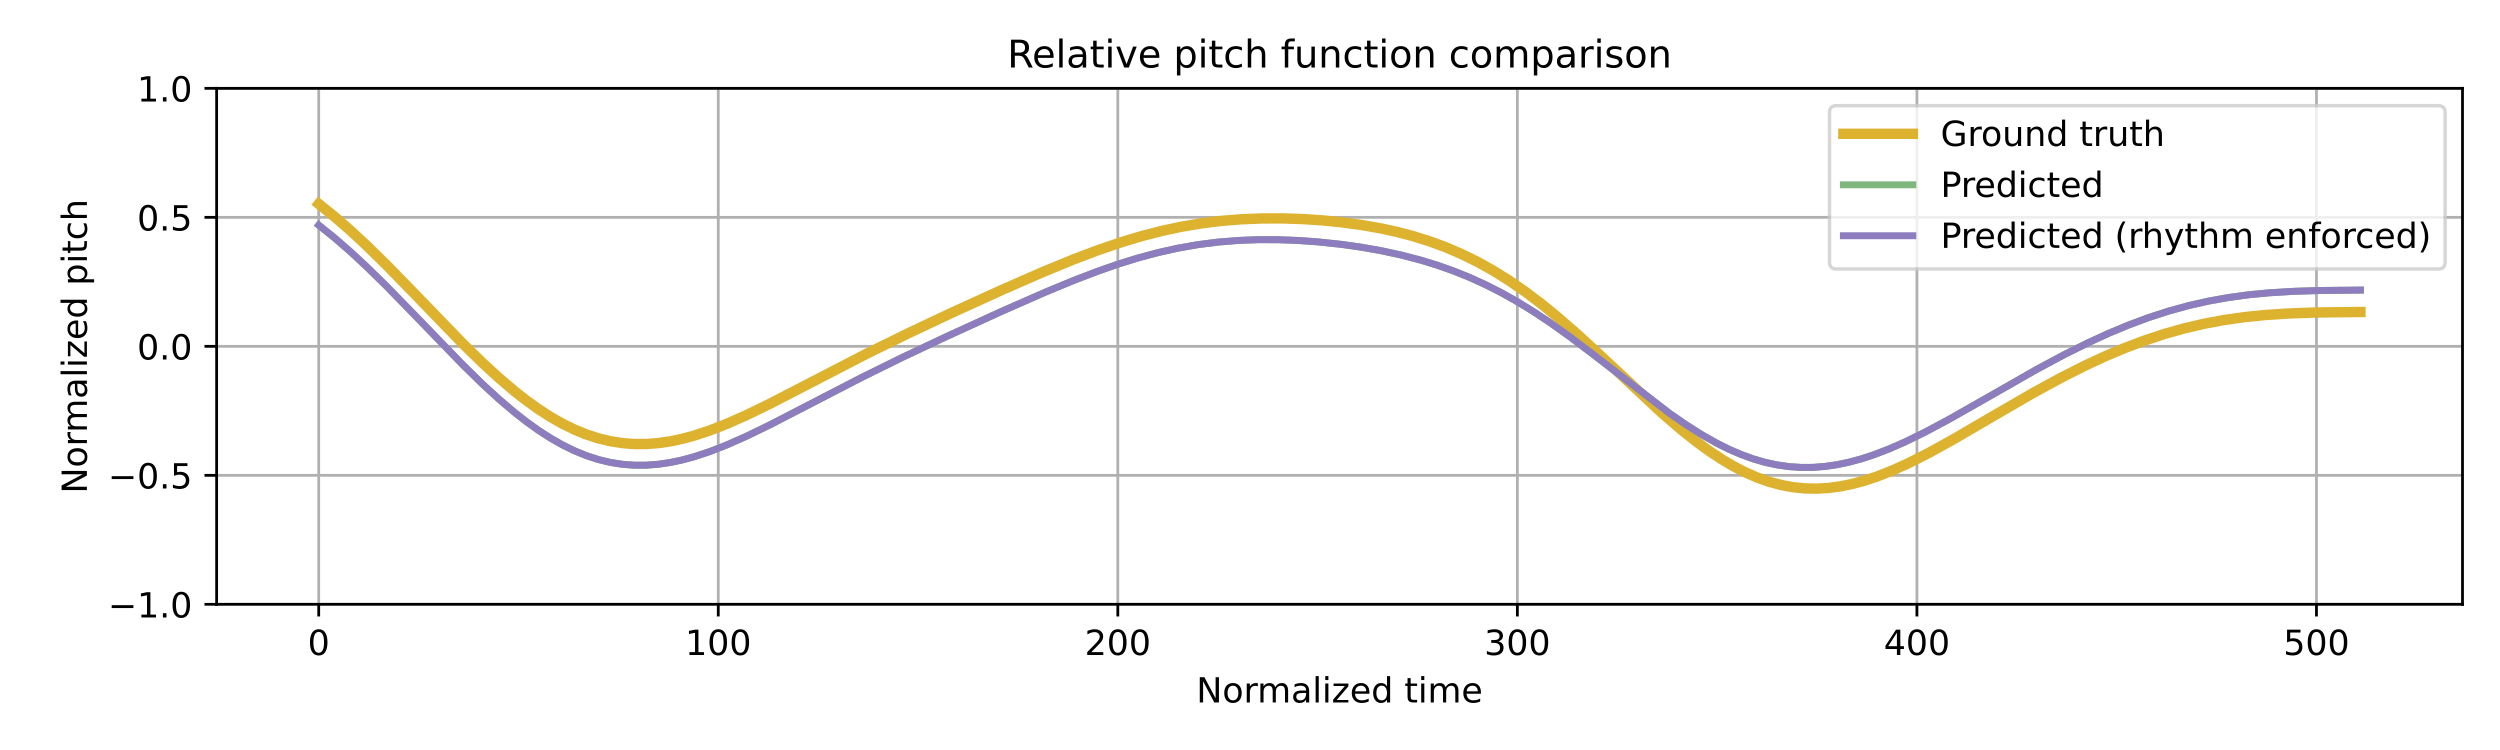
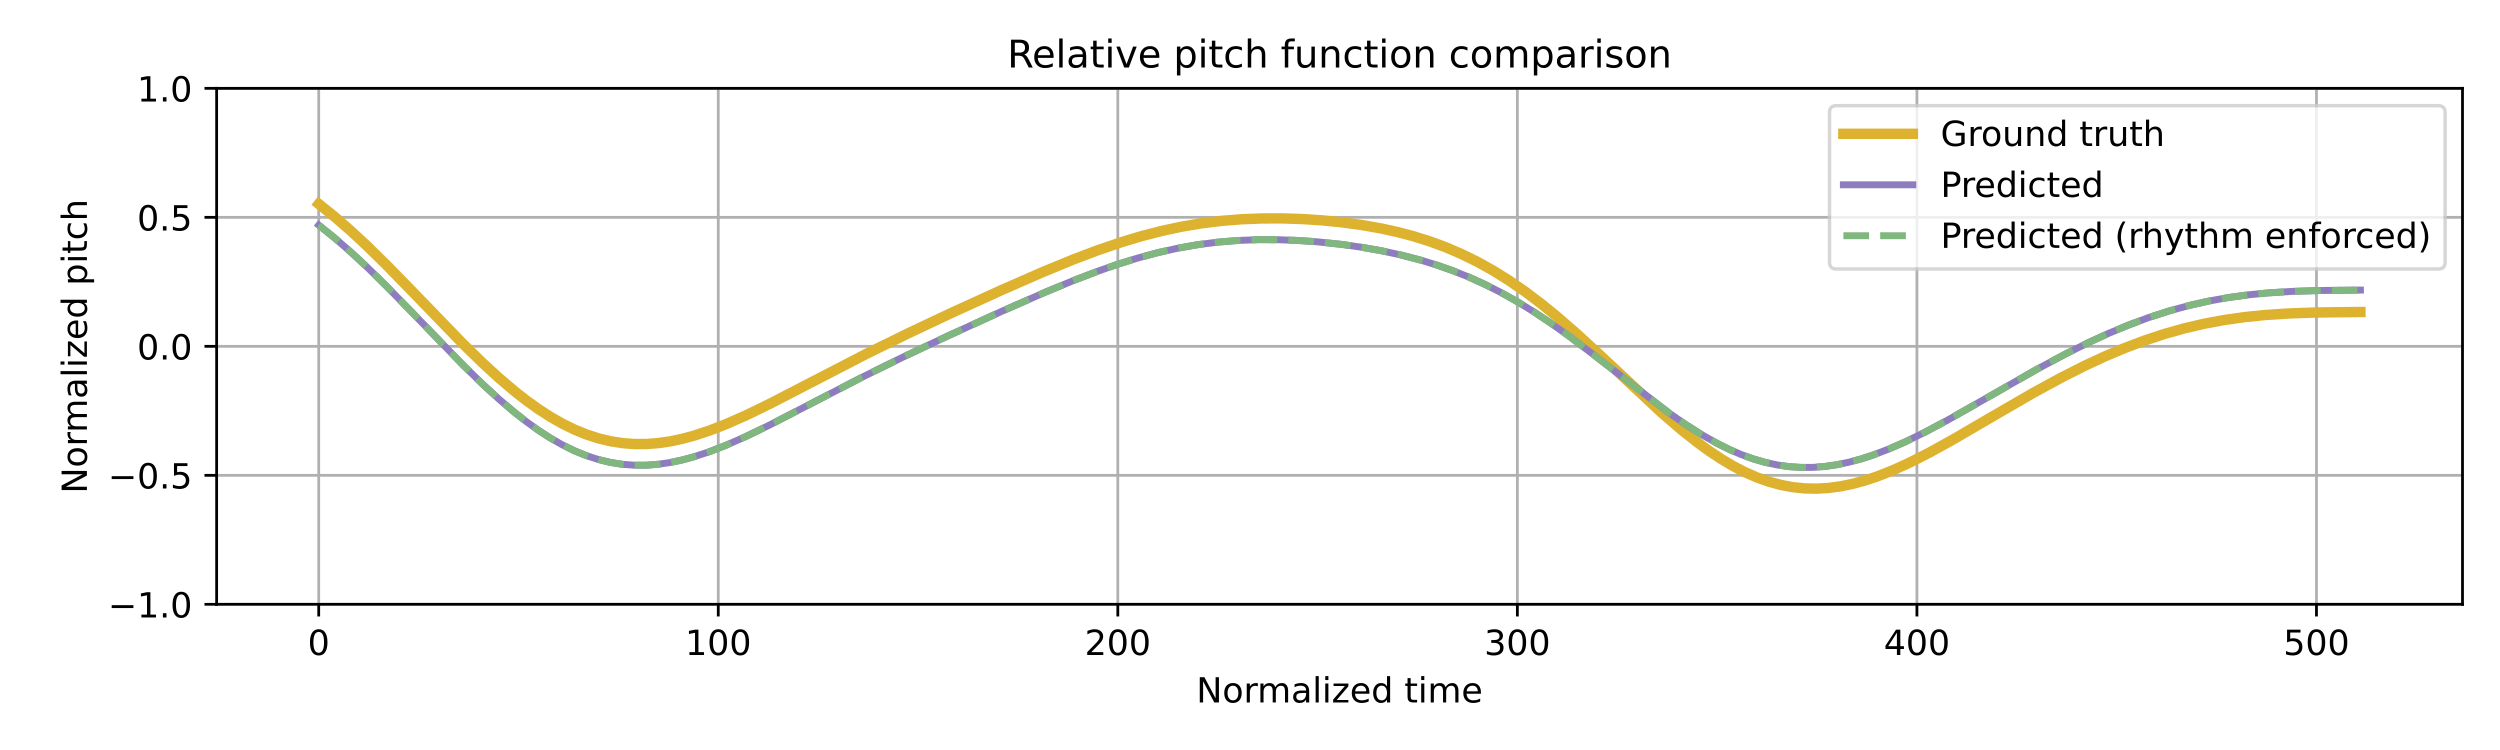
<svg xmlns="http://www.w3.org/2000/svg" xmlns:xlink="http://www.w3.org/1999/xlink" width="720pt" height="216pt" viewBox="0 0 720 216" version="1.1">
  <defs>
    <style type="text/css">*{stroke-linejoin: round; stroke-linecap: butt}</style>
  </defs>
  <g id="figure_1">
    <g id="patch_1">
      <path d="M 0 216  L 720 216  L 720 0  L 0 0  z " style="fill: #ffffff" />
    </g>
    <g id="axes_1">
      <g id="patch_2">
        <path d="M 62.39 174.04  L 709.2 174.04  L 709.2 25.44  L 62.39 25.44  z " style="fill: #ffffff" />
      </g>
      <g id="matplotlib.axis_1">
        <g id="xtick_1">
          <g id="line2d_1">
-             <path d="M 91.79 174.04  L 91.79 25.44  " clip-path="url(#pb7b2d7ff1c)" style="fill: none; stroke: #b0b0b0; stroke-width: 0.8; stroke-linecap: square" />
+             <path d="M 91.79 174.04  L 91.79 25.44  " clip-path="url(#p4b13df47f5)" style="fill: none; stroke: #b0b0b0; stroke-width: 0.8; stroke-linecap: square" />
          </g>
          <g id="line2d_2">
            <defs>
-               <path id="m47d6071528" d="M 0 0  L 0 3.5  " style="stroke: #000000; stroke-width: 0.8" />
-             </defs>
-             <g>
-               <use xlink:href="#m47d6071528" x="91.79" y="174.04" style="stroke: #000000; stroke-width: 0.8" />
+               <path id="mcb54b04b53" d="M 0 0  L 0 3.5  " style="stroke: #000000; stroke-width: 0.8" />
+             </defs>
+             <g>
+               <use xlink:href="#mcb54b04b53" x="91.79" y="174.04" style="stroke: #000000; stroke-width: 0.8" />
            </g>
          </g>
          <g id="text_1">
            <g transform="translate(88.60921 188.6384) scale(0.1 -0.1)">
              <defs>
                <path id="DejaVuSans-30" d="M 2034 4250  Q 1547 4250 1301 3770  Q 1056 3291 1056 2328  Q 1056 1369 1301 889  Q 1547 409 2034 409  Q 2525 409 2770 889  Q 3016 1369 3016 2328  Q 3016 3291 2770 3770  Q 2525 4250 2034 4250  z M 2034 4750  Q 2819 4750 3233 4129  Q 3647 3509 3647 2328  Q 3647 1150 3233 529  Q 2819 -91 2034 -91  Q 1250 -91 836 529  Q 422 1150 422 2328  Q 422 3509 836 4129  Q 1250 4750 2034 4750  z " transform="scale(0.015625)" />
              </defs>
              <use xlink:href="#DejaVuSans-30" />
            </g>
          </g>
        </g>
        <g id="xtick_2">
          <g id="line2d_3">
-             <path d="M 206.861 174.04  L 206.861 25.44  " clip-path="url(#pb7b2d7ff1c)" style="fill: none; stroke: #b0b0b0; stroke-width: 0.8; stroke-linecap: square" />
+             <path d="M 206.861 174.04  L 206.861 25.44  " clip-path="url(#p4b13df47f5)" style="fill: none; stroke: #b0b0b0; stroke-width: 0.8; stroke-linecap: square" />
          </g>
          <g id="line2d_4">
            <g>
-               <use xlink:href="#m47d6071528" x="206.861" y="174.04" style="stroke: #000000; stroke-width: 0.8" />
+               <use xlink:href="#mcb54b04b53" x="206.861" y="174.04" style="stroke: #000000; stroke-width: 0.8" />
            </g>
          </g>
          <g id="text_2">
            <g transform="translate(197.317 188.6384) scale(0.1 -0.1)">
              <defs>
                <path id="DejaVuSans-31" d="M 794 531  L 1825 531  L 1825 4091  L 703 3866  L 703 4441  L 1819 4666  L 2450 4666  L 2450 531  L 3481 531  L 3481 0  L 794 0  L 794 531  z " transform="scale(0.015625)" />
              </defs>
              <use xlink:href="#DejaVuSans-31" />
              <use xlink:href="#DejaVuSans-30" transform="translate(63.62305 0)" />
              <use xlink:href="#DejaVuSans-30" transform="translate(127.2461 0)" />
            </g>
          </g>
        </g>
        <g id="xtick_3">
          <g id="line2d_5">
-             <path d="M 321.931 174.04  L 321.931 25.44  " clip-path="url(#pb7b2d7ff1c)" style="fill: none; stroke: #b0b0b0; stroke-width: 0.8; stroke-linecap: square" />
+             <path d="M 321.931 174.04  L 321.931 25.44  " clip-path="url(#p4b13df47f5)" style="fill: none; stroke: #b0b0b0; stroke-width: 0.8; stroke-linecap: square" />
          </g>
          <g id="line2d_6">
            <g>
-               <use xlink:href="#m47d6071528" x="321.931" y="174.04" style="stroke: #000000; stroke-width: 0.8" />
+               <use xlink:href="#mcb54b04b53" x="321.931" y="174.04" style="stroke: #000000; stroke-width: 0.8" />
            </g>
          </g>
          <g id="text_3">
            <g transform="translate(312.3872 188.6384) scale(0.1 -0.1)">
              <defs>
                <path id="DejaVuSans-32" d="M 1228 531  L 3431 531  L 3431 0  L 469 0  L 469 531  Q 828 903 1448 1529  Q 2069 2156 2228 2338  Q 2531 2678 2651 2914  Q 2772 3150 2772 3378  Q 2772 3750 2511 3984  Q 2250 4219 1831 4219  Q 1534 4219 1204 4116  Q 875 4013 500 3803  L 500 4441  Q 881 4594 1212 4672  Q 1544 4750 1819 4750  Q 2544 4750 2975 4387  Q 3406 4025 3406 3419  Q 3406 3131 3298 2873  Q 3191 2616 2906 2266  Q 2828 2175 2409 1742  Q 1991 1309 1228 531  z " transform="scale(0.015625)" />
              </defs>
              <use xlink:href="#DejaVuSans-32" />
              <use xlink:href="#DejaVuSans-30" transform="translate(63.62305 0)" />
              <use xlink:href="#DejaVuSans-30" transform="translate(127.2461 0)" />
            </g>
          </g>
        </g>
        <g id="xtick_4">
          <g id="line2d_7">
-             <path d="M 437.001 174.04  L 437.001 25.44  " clip-path="url(#pb7b2d7ff1c)" style="fill: none; stroke: #b0b0b0; stroke-width: 0.8; stroke-linecap: square" />
+             <path d="M 437.001 174.04  L 437.001 25.44  " clip-path="url(#p4b13df47f5)" style="fill: none; stroke: #b0b0b0; stroke-width: 0.8; stroke-linecap: square" />
          </g>
          <g id="line2d_8">
            <g>
-               <use xlink:href="#m47d6071528" x="437.001" y="174.04" style="stroke: #000000; stroke-width: 0.8" />
+               <use xlink:href="#mcb54b04b53" x="437.001" y="174.04" style="stroke: #000000; stroke-width: 0.8" />
            </g>
          </g>
          <g id="text_4">
            <g transform="translate(427.4575 188.6384) scale(0.1 -0.1)">
              <defs>
                <path id="DejaVuSans-33" d="M 2597 2516  Q 3050 2419 3304 2112  Q 3559 1806 3559 1356  Q 3559 666 3084 287  Q 2609 -91 1734 -91  Q 1441 -91 1130 -33  Q 819 25 488 141  L 488 750  Q 750 597 1062 519  Q 1375 441 1716 441  Q 2309 441 2620 675  Q 2931 909 2931 1356  Q 2931 1769 2642 2001  Q 2353 2234 1838 2234  L 1294 2234  L 1294 2753  L 1863 2753  Q 2328 2753 2575 2939  Q 2822 3125 2822 3475  Q 2822 3834 2567 4026  Q 2313 4219 1838 4219  Q 1578 4219 1281 4162  Q 984 4106 628 3988  L 628 4550  Q 988 4650 1302 4700  Q 1616 4750 1894 4750  Q 2613 4750 3031 4423  Q 3450 4097 3450 3541  Q 3450 3153 3228 2886  Q 3006 2619 2597 2516  z " transform="scale(0.015625)" />
              </defs>
              <use xlink:href="#DejaVuSans-33" />
              <use xlink:href="#DejaVuSans-30" transform="translate(63.62305 0)" />
              <use xlink:href="#DejaVuSans-30" transform="translate(127.2461 0)" />
            </g>
          </g>
        </g>
        <g id="xtick_5">
          <g id="line2d_9">
-             <path d="M 552.072 174.04  L 552.072 25.44  " clip-path="url(#pb7b2d7ff1c)" style="fill: none; stroke: #b0b0b0; stroke-width: 0.8; stroke-linecap: square" />
+             <path d="M 552.072 174.04  L 552.072 25.44  " clip-path="url(#p4b13df47f5)" style="fill: none; stroke: #b0b0b0; stroke-width: 0.8; stroke-linecap: square" />
          </g>
          <g id="line2d_10">
            <g>
-               <use xlink:href="#m47d6071528" x="552.072" y="174.04" style="stroke: #000000; stroke-width: 0.8" />
+               <use xlink:href="#mcb54b04b53" x="552.072" y="174.04" style="stroke: #000000; stroke-width: 0.8" />
            </g>
          </g>
          <g id="text_5">
            <g transform="translate(542.5278 188.6384) scale(0.1 -0.1)">
              <defs>
                <path id="DejaVuSans-34" d="M 2419 4116  L 825 1625  L 2419 1625  L 2419 4116  z M 2253 4666  L 3047 4666  L 3047 1625  L 3713 1625  L 3713 1100  L 3047 1100  L 3047 0  L 2419 0  L 2419 1100  L 313 1100  L 313 1709  L 2253 4666  z " transform="scale(0.015625)" />
              </defs>
              <use xlink:href="#DejaVuSans-34" />
              <use xlink:href="#DejaVuSans-30" transform="translate(63.62305 0)" />
              <use xlink:href="#DejaVuSans-30" transform="translate(127.2461 0)" />
            </g>
          </g>
        </g>
        <g id="xtick_6">
          <g id="line2d_11">
-             <path d="M 667.142 174.04  L 667.142 25.44  " clip-path="url(#pb7b2d7ff1c)" style="fill: none; stroke: #b0b0b0; stroke-width: 0.8; stroke-linecap: square" />
+             <path d="M 667.142 174.04  L 667.142 25.44  " clip-path="url(#p4b13df47f5)" style="fill: none; stroke: #b0b0b0; stroke-width: 0.8; stroke-linecap: square" />
          </g>
          <g id="line2d_12">
            <g>
-               <use xlink:href="#m47d6071528" x="667.142" y="174.04" style="stroke: #000000; stroke-width: 0.8" />
+               <use xlink:href="#mcb54b04b53" x="667.142" y="174.04" style="stroke: #000000; stroke-width: 0.8" />
            </g>
          </g>
          <g id="text_6">
            <g transform="translate(657.5981 188.6384) scale(0.1 -0.1)">
              <defs>
                <path id="DejaVuSans-35" d="M 691 4666  L 3169 4666  L 3169 4134  L 1269 4134  L 1269 2991  Q 1406 3038 1543 3061  Q 1681 3084 1819 3084  Q 2600 3084 3056 2656  Q 3513 2228 3513 1497  Q 3513 744 3044 326  Q 2575 -91 1722 -91  Q 1428 -91 1123 -41  Q 819 9 494 109  L 494 744  Q 775 591 1075 516  Q 1375 441 1709 441  Q 2250 441 2565 725  Q 2881 1009 2881 1497  Q 2881 1984 2565 2268  Q 2250 2553 1709 2553  Q 1456 2553 1204 2497  Q 953 2441 691 2322  L 691 4666  z " transform="scale(0.015625)" />
              </defs>
              <use xlink:href="#DejaVuSans-35" />
              <use xlink:href="#DejaVuSans-30" transform="translate(63.62305 0)" />
              <use xlink:href="#DejaVuSans-30" transform="translate(127.2461 0)" />
            </g>
          </g>
        </g>
        <g id="text_7">
          <g transform="translate(344.5544 202.3166) scale(0.1 -0.1)">
            <defs>
              <path id="DejaVuSans-4e" d="M 628 4666  L 1478 4666  L 3547 763  L 3547 4666  L 4159 4666  L 4159 0  L 3309 0  L 1241 3903  L 1241 0  L 628 0  L 628 4666  z " transform="scale(0.015625)" />
              <path id="DejaVuSans-6f" d="M 1959 3097  Q 1497 3097 1228 2736  Q 959 2375 959 1747  Q 959 1119 1226 758  Q 1494 397 1959 397  Q 2419 397 2687 759  Q 2956 1122 2956 1747  Q 2956 2369 2687 2733  Q 2419 3097 1959 3097  z M 1959 3584  Q 2709 3584 3137 3096  Q 3566 2609 3566 1747  Q 3566 888 3137 398  Q 2709 -91 1959 -91  Q 1206 -91 779 398  Q 353 888 353 1747  Q 353 2609 779 3096  Q 1206 3584 1959 3584  z " transform="scale(0.015625)" />
              <path id="DejaVuSans-72" d="M 2631 2963  Q 2534 3019 2420 3045  Q 2306 3072 2169 3072  Q 1681 3072 1420 2755  Q 1159 2438 1159 1844  L 1159 0  L 581 0  L 581 3500  L 1159 3500  L 1159 2956  Q 1341 3275 1631 3429  Q 1922 3584 2338 3584  Q 2397 3584 2469 3576  Q 2541 3569 2628 3553  L 2631 2963  z " transform="scale(0.015625)" />
              <path id="DejaVuSans-6d" d="M 3328 2828  Q 3544 3216 3844 3400  Q 4144 3584 4550 3584  Q 5097 3584 5394 3201  Q 5691 2819 5691 2113  L 5691 0  L 5113 0  L 5113 2094  Q 5113 2597 4934 2840  Q 4756 3084 4391 3084  Q 3944 3084 3684 2787  Q 3425 2491 3425 1978  L 3425 0  L 2847 0  L 2847 2094  Q 2847 2600 2669 2842  Q 2491 3084 2119 3084  Q 1678 3084 1418 2786  Q 1159 2488 1159 1978  L 1159 0  L 581 0  L 581 3500  L 1159 3500  L 1159 2956  Q 1356 3278 1631 3431  Q 1906 3584 2284 3584  Q 2666 3584 2933 3390  Q 3200 3197 3328 2828  z " transform="scale(0.015625)" />
              <path id="DejaVuSans-61" d="M 2194 1759  Q 1497 1759 1228 1600  Q 959 1441 959 1056  Q 959 750 1161 570  Q 1363 391 1709 391  Q 2188 391 2477 730  Q 2766 1069 2766 1631  L 2766 1759  L 2194 1759  z M 3341 1997  L 3341 0  L 2766 0  L 2766 531  Q 2569 213 2275 61  Q 1981 -91 1556 -91  Q 1019 -91 701 211  Q 384 513 384 1019  Q 384 1609 779 1909  Q 1175 2209 1959 2209  L 2766 2209  L 2766 2266  Q 2766 2663 2505 2880  Q 2244 3097 1772 3097  Q 1472 3097 1187 3025  Q 903 2953 641 2809  L 641 3341  Q 956 3463 1253 3523  Q 1550 3584 1831 3584  Q 2591 3584 2966 3190  Q 3341 2797 3341 1997  z " transform="scale(0.015625)" />
              <path id="DejaVuSans-6c" d="M 603 4863  L 1178 4863  L 1178 0  L 603 0  L 603 4863  z " transform="scale(0.015625)" />
              <path id="DejaVuSans-69" d="M 603 3500  L 1178 3500  L 1178 0  L 603 0  L 603 3500  z M 603 4863  L 1178 4863  L 1178 4134  L 603 4134  L 603 4863  z " transform="scale(0.015625)" />
              <path id="DejaVuSans-7a" d="M 353 3500  L 3084 3500  L 3084 2975  L 922 459  L 3084 459  L 3084 0  L 275 0  L 275 525  L 2438 3041  L 353 3041  L 353 3500  z " transform="scale(0.015625)" />
              <path id="DejaVuSans-65" d="M 3597 1894  L 3597 1613  L 953 1613  Q 991 1019 1311 708  Q 1631 397 2203 397  Q 2534 397 2845 478  Q 3156 559 3463 722  L 3463 178  Q 3153 47 2828 -22  Q 2503 -91 2169 -91  Q 1331 -91 842 396  Q 353 884 353 1716  Q 353 2575 817 3079  Q 1281 3584 2069 3584  Q 2775 3584 3186 3129  Q 3597 2675 3597 1894  z M 3022 2063  Q 3016 2534 2758 2815  Q 2500 3097 2075 3097  Q 1594 3097 1305 2825  Q 1016 2553 972 2059  L 3022 2063  z " transform="scale(0.015625)" />
              <path id="DejaVuSans-64" d="M 2906 2969  L 2906 4863  L 3481 4863  L 3481 0  L 2906 0  L 2906 525  Q 2725 213 2448 61  Q 2172 -91 1784 -91  Q 1150 -91 751 415  Q 353 922 353 1747  Q 353 2572 751 3078  Q 1150 3584 1784 3584  Q 2172 3584 2448 3432  Q 2725 3281 2906 2969  z M 947 1747  Q 947 1113 1208 752  Q 1469 391 1925 391  Q 2381 391 2643 752  Q 2906 1113 2906 1747  Q 2906 2381 2643 2742  Q 2381 3103 1925 3103  Q 1469 3103 1208 2742  Q 947 2381 947 1747  z " transform="scale(0.015625)" />
              <path id="DejaVuSans-20" transform="scale(0.015625)" />
              <path id="DejaVuSans-74" d="M 1172 4494  L 1172 3500  L 2356 3500  L 2356 3053  L 1172 3053  L 1172 1153  Q 1172 725 1289 603  Q 1406 481 1766 481  L 2356 481  L 2356 0  L 1766 0  Q 1100 0 847 248  Q 594 497 594 1153  L 594 3053  L 172 3053  L 172 3500  L 594 3500  L 594 4494  L 1172 4494  z " transform="scale(0.015625)" />
            </defs>
            <use xlink:href="#DejaVuSans-4e" />
            <use xlink:href="#DejaVuSans-6f" transform="translate(74.80469 0)" />
            <use xlink:href="#DejaVuSans-72" transform="translate(135.9863 0)" />
            <use xlink:href="#DejaVuSans-6d" transform="translate(175.3496 0)" />
            <use xlink:href="#DejaVuSans-61" transform="translate(272.7617 0)" />
            <use xlink:href="#DejaVuSans-6c" transform="translate(334.041 0)" />
            <use xlink:href="#DejaVuSans-69" transform="translate(361.8242 0)" />
            <use xlink:href="#DejaVuSans-7a" transform="translate(389.6074 0)" />
            <use xlink:href="#DejaVuSans-65" transform="translate(442.0977 0)" />
            <use xlink:href="#DejaVuSans-64" transform="translate(503.6211 0)" />
            <use xlink:href="#DejaVuSans-20" transform="translate(567.0977 0)" />
            <use xlink:href="#DejaVuSans-74" transform="translate(598.8848 0)" />
            <use xlink:href="#DejaVuSans-69" transform="translate(638.0938 0)" />
            <use xlink:href="#DejaVuSans-6d" transform="translate(665.877 0)" />
            <use xlink:href="#DejaVuSans-65" transform="translate(763.2891 0)" />
          </g>
        </g>
      </g>
      <g id="matplotlib.axis_2">
        <g id="ytick_1">
          <g id="line2d_13">
-             <path d="M 62.39 174.04  L 709.2 174.04  " clip-path="url(#pb7b2d7ff1c)" style="fill: none; stroke: #b0b0b0; stroke-width: 0.8; stroke-linecap: square" />
+             <path d="M 62.39 174.04  L 709.2 174.04  " clip-path="url(#p4b13df47f5)" style="fill: none; stroke: #b0b0b0; stroke-width: 0.8; stroke-linecap: square" />
          </g>
          <g id="line2d_14">
            <defs>
-               <path id="m14a435bc4f" d="M 0 0  L -3.5 0  " style="stroke: #000000; stroke-width: 0.8" />
-             </defs>
-             <g>
-               <use xlink:href="#m14a435bc4f" x="62.39" y="174.04" style="stroke: #000000; stroke-width: 0.8" />
+               <path id="m3421cbed6e" d="M 0 0  L -3.5 0  " style="stroke: #000000; stroke-width: 0.8" />
+             </defs>
+             <g>
+               <use xlink:href="#m3421cbed6e" x="62.39" y="174.04" style="stroke: #000000; stroke-width: 0.8" />
            </g>
          </g>
          <g id="text_8">
            <g transform="translate(31.10719 177.8392) scale(0.1 -0.1)">
              <defs>
                <path id="DejaVuSans-2212" d="M 678 2272  L 4684 2272  L 4684 1741  L 678 1741  L 678 2272  z " transform="scale(0.015625)" />
                <path id="DejaVuSans-2e" d="M 684 794  L 1344 794  L 1344 0  L 684 0  L 684 794  z " transform="scale(0.015625)" />
              </defs>
              <use xlink:href="#DejaVuSans-2212" />
              <use xlink:href="#DejaVuSans-31" transform="translate(83.78906 0)" />
              <use xlink:href="#DejaVuSans-2e" transform="translate(147.4121 0)" />
              <use xlink:href="#DejaVuSans-30" transform="translate(179.1992 0)" />
            </g>
          </g>
        </g>
        <g id="ytick_2">
          <g id="line2d_15">
-             <path d="M 62.39 136.89  L 709.2 136.89  " clip-path="url(#pb7b2d7ff1c)" style="fill: none; stroke: #b0b0b0; stroke-width: 0.8; stroke-linecap: square" />
+             <path d="M 62.39 136.89  L 709.2 136.89  " clip-path="url(#p4b13df47f5)" style="fill: none; stroke: #b0b0b0; stroke-width: 0.8; stroke-linecap: square" />
          </g>
          <g id="line2d_16">
            <g>
-               <use xlink:href="#m14a435bc4f" x="62.39" y="136.89" style="stroke: #000000; stroke-width: 0.8" />
+               <use xlink:href="#m3421cbed6e" x="62.39" y="136.89" style="stroke: #000000; stroke-width: 0.8" />
            </g>
          </g>
          <g id="text_9">
            <g transform="translate(31.10719 140.6892) scale(0.1 -0.1)">
              <use xlink:href="#DejaVuSans-2212" />
              <use xlink:href="#DejaVuSans-30" transform="translate(83.78906 0)" />
              <use xlink:href="#DejaVuSans-2e" transform="translate(147.4121 0)" />
              <use xlink:href="#DejaVuSans-35" transform="translate(179.1992 0)" />
            </g>
          </g>
        </g>
        <g id="ytick_3">
          <g id="line2d_17">
-             <path d="M 62.39 99.74  L 709.2 99.74  " clip-path="url(#pb7b2d7ff1c)" style="fill: none; stroke: #b0b0b0; stroke-width: 0.8; stroke-linecap: square" />
+             <path d="M 62.39 99.74  L 709.2 99.74  " clip-path="url(#p4b13df47f5)" style="fill: none; stroke: #b0b0b0; stroke-width: 0.8; stroke-linecap: square" />
          </g>
          <g id="line2d_18">
            <g>
-               <use xlink:href="#m14a435bc4f" x="62.39" y="99.74" style="stroke: #000000; stroke-width: 0.8" />
+               <use xlink:href="#m3421cbed6e" x="62.39" y="99.74" style="stroke: #000000; stroke-width: 0.8" />
            </g>
          </g>
          <g id="text_10">
            <g transform="translate(39.48687 103.5392) scale(0.1 -0.1)">
              <use xlink:href="#DejaVuSans-30" />
              <use xlink:href="#DejaVuSans-2e" transform="translate(63.62305 0)" />
              <use xlink:href="#DejaVuSans-30" transform="translate(95.41016 0)" />
            </g>
          </g>
        </g>
        <g id="ytick_4">
          <g id="line2d_19">
-             <path d="M 62.39 62.59  L 709.2 62.59  " clip-path="url(#pb7b2d7ff1c)" style="fill: none; stroke: #b0b0b0; stroke-width: 0.8; stroke-linecap: square" />
+             <path d="M 62.39 62.59  L 709.2 62.59  " clip-path="url(#p4b13df47f5)" style="fill: none; stroke: #b0b0b0; stroke-width: 0.8; stroke-linecap: square" />
          </g>
          <g id="line2d_20">
            <g>
-               <use xlink:href="#m14a435bc4f" x="62.39" y="62.59" style="stroke: #000000; stroke-width: 0.8" />
+               <use xlink:href="#m3421cbed6e" x="62.39" y="62.59" style="stroke: #000000; stroke-width: 0.8" />
            </g>
          </g>
          <g id="text_11">
            <g transform="translate(39.48687 66.38922) scale(0.1 -0.1)">
              <use xlink:href="#DejaVuSans-30" />
              <use xlink:href="#DejaVuSans-2e" transform="translate(63.62305 0)" />
              <use xlink:href="#DejaVuSans-35" transform="translate(95.41016 0)" />
            </g>
          </g>
        </g>
        <g id="ytick_5">
          <g id="line2d_21">
-             <path d="M 62.39 25.44  L 709.2 25.44  " clip-path="url(#pb7b2d7ff1c)" style="fill: none; stroke: #b0b0b0; stroke-width: 0.8; stroke-linecap: square" />
+             <path d="M 62.39 25.44  L 709.2 25.44  " clip-path="url(#p4b13df47f5)" style="fill: none; stroke: #b0b0b0; stroke-width: 0.8; stroke-linecap: square" />
          </g>
          <g id="line2d_22">
            <g>
-               <use xlink:href="#m14a435bc4f" x="62.39" y="25.44" style="stroke: #000000; stroke-width: 0.8" />
+               <use xlink:href="#m3421cbed6e" x="62.39" y="25.44" style="stroke: #000000; stroke-width: 0.8" />
            </g>
          </g>
          <g id="text_12">
            <g transform="translate(39.48687 29.23922) scale(0.1 -0.1)">
              <use xlink:href="#DejaVuSans-31" />
              <use xlink:href="#DejaVuSans-2e" transform="translate(63.62305 0)" />
              <use xlink:href="#DejaVuSans-30" transform="translate(95.41016 0)" />
            </g>
          </g>
        </g>
        <g id="text_13">
          <g transform="translate(25.0275 142.1259) rotate(-90) scale(0.1 -0.1)">
            <defs>
              <path id="DejaVuSans-70" d="M 1159 525  L 1159 -1331  L 581 -1331  L 581 3500  L 1159 3500  L 1159 2969  Q 1341 3281 1617 3432  Q 1894 3584 2278 3584  Q 2916 3584 3314 3078  Q 3713 2572 3713 1747  Q 3713 922 3314 415  Q 2916 -91 2278 -91  Q 1894 -91 1617 61  Q 1341 213 1159 525  z M 3116 1747  Q 3116 2381 2855 2742  Q 2594 3103 2138 3103  Q 1681 3103 1420 2742  Q 1159 2381 1159 1747  Q 1159 1113 1420 752  Q 1681 391 2138 391  Q 2594 391 2855 752  Q 3116 1113 3116 1747  z " transform="scale(0.015625)" />
              <path id="DejaVuSans-63" d="M 3122 3366  L 3122 2828  Q 2878 2963 2633 3030  Q 2388 3097 2138 3097  Q 1578 3097 1268 2742  Q 959 2388 959 1747  Q 959 1106 1268 751  Q 1578 397 2138 397  Q 2388 397 2633 464  Q 2878 531 3122 666  L 3122 134  Q 2881 22 2623 -34  Q 2366 -91 2075 -91  Q 1284 -91 818 406  Q 353 903 353 1747  Q 353 2603 823 3093  Q 1294 3584 2113 3584  Q 2378 3584 2631 3529  Q 2884 3475 3122 3366  z " transform="scale(0.015625)" />
              <path id="DejaVuSans-68" d="M 3513 2113  L 3513 0  L 2938 0  L 2938 2094  Q 2938 2591 2744 2837  Q 2550 3084 2163 3084  Q 1697 3084 1428 2787  Q 1159 2491 1159 1978  L 1159 0  L 581 0  L 581 4863  L 1159 4863  L 1159 2956  Q 1366 3272 1645 3428  Q 1925 3584 2291 3584  Q 2894 3584 3203 3211  Q 3513 2838 3513 2113  z " transform="scale(0.015625)" />
            </defs>
            <use xlink:href="#DejaVuSans-4e" />
            <use xlink:href="#DejaVuSans-6f" transform="translate(74.80469 0)" />
            <use xlink:href="#DejaVuSans-72" transform="translate(135.9863 0)" />
            <use xlink:href="#DejaVuSans-6d" transform="translate(175.3496 0)" />
            <use xlink:href="#DejaVuSans-61" transform="translate(272.7617 0)" />
            <use xlink:href="#DejaVuSans-6c" transform="translate(334.041 0)" />
            <use xlink:href="#DejaVuSans-69" transform="translate(361.8242 0)" />
            <use xlink:href="#DejaVuSans-7a" transform="translate(389.6074 0)" />
            <use xlink:href="#DejaVuSans-65" transform="translate(442.0977 0)" />
            <use xlink:href="#DejaVuSans-64" transform="translate(503.6211 0)" />
            <use xlink:href="#DejaVuSans-20" transform="translate(567.0977 0)" />
            <use xlink:href="#DejaVuSans-70" transform="translate(598.8848 0)" />
            <use xlink:href="#DejaVuSans-69" transform="translate(662.3613 0)" />
            <use xlink:href="#DejaVuSans-74" transform="translate(690.1445 0)" />
            <use xlink:href="#DejaVuSans-63" transform="translate(729.3535 0)" />
            <use xlink:href="#DejaVuSans-68" transform="translate(784.334 0)" />
          </g>
        </g>
      </g>
      <g id="line2d_23">
-         <path d="M 91.79 58.743  L 96.393 62.446  L 100.996 66.453  L 105.599 70.724  L 111.352 76.363  L 119.407 84.627  L 133.216 98.892  L 138.969 104.513  L 143.572 108.739  L 148.175 112.657  L 151.627 115.358  L 155.079 117.832  L 158.531 120.059  L 161.983 122.025  L 165.435 123.716  L 168.888 125.124  L 172.34 126.244  L 175.792 127.075  L 179.244 127.619  L 182.696 127.882  L 186.148 127.876  L 189.6 127.611  L 193.052 127.105  L 196.504 126.375  L 199.957 125.443  L 204.559 123.92  L 209.162 122.127  L 214.916 119.587  L 221.82 116.233  L 232.176 110.883  L 249.437 101.957  L 260.944 96.292  L 273.601 90.317  L 288.561 83.494  L 300.068 78.454  L 309.273 74.669  L 316.177 72.058  L 323.082 69.707  L 328.835 67.986  L 334.589 66.505  L 340.342 65.28  L 346.096 64.315  L 351.849 63.608  L 357.603 63.146  L 363.356 62.914  L 369.11 62.895  L 374.863 63.075  L 380.617 63.447  L 386.37 64.016  L 392.124 64.797  L 397.877 65.816  L 402.48 66.83  L 407.083 68.044  L 411.686 69.485  L 416.289 71.177  L 420.891 73.144  L 425.494 75.405  L 430.097 77.971  L 434.7 80.85  L 439.303 84.037  L 443.905 87.516  L 448.508 91.264  L 454.262 96.269  L 461.166 102.617  L 478.427 118.746  L 484.18 123.71  L 488.783 127.366  L 492.235 129.881  L 495.687 132.174  L 499.139 134.223  L 502.591 136.009  L 506.043 137.52  L 509.496 138.744  L 512.948 139.677  L 516.4 140.315  L 519.852 140.663  L 523.304 140.727  L 526.756 140.516  L 530.208 140.044  L 533.66 139.328  L 537.112 138.386  L 540.565 137.238  L 545.167 135.424  L 549.77 133.335  L 555.524 130.42  L 562.428 126.606  L 572.784 120.565  L 585.442 113.225  L 593.497 108.832  L 600.401 105.341  L 606.155 102.668  L 611.908 100.236  L 617.662 98.063  L 623.415 96.165  L 629.169 94.547  L 634.922 93.21  L 640.676 92.144  L 646.429 91.33  L 652.183 90.74  L 659.087 90.28  L 667.142 89.996  L 678.649 89.863  L 679.8 89.859  L 679.8 89.859  " clip-path="url(#pb7b2d7ff1c)" style="fill: none; stroke: #ddb22f; stroke-width: 3; stroke-linecap: square" />
+         <path d="M 91.79 58.743  L 96.393 62.446  L 100.996 66.453  L 105.599 70.724  L 111.352 76.363  L 119.407 84.627  L 133.216 98.892  L 138.969 104.513  L 143.572 108.739  L 148.175 112.657  L 151.627 115.358  L 155.079 117.832  L 158.531 120.059  L 161.983 122.025  L 165.435 123.716  L 168.888 125.124  L 172.34 126.244  L 175.792 127.075  L 179.244 127.619  L 182.696 127.882  L 186.148 127.876  L 189.6 127.611  L 193.052 127.105  L 196.504 126.375  L 199.957 125.443  L 204.559 123.92  L 209.162 122.127  L 214.916 119.587  L 221.82 116.233  L 232.176 110.883  L 249.437 101.957  L 260.944 96.292  L 273.601 90.317  L 288.561 83.494  L 300.068 78.454  L 309.273 74.669  L 316.177 72.058  L 323.082 69.707  L 328.835 67.986  L 334.589 66.505  L 340.342 65.28  L 346.096 64.315  L 351.849 63.608  L 357.603 63.146  L 363.356 62.914  L 369.11 62.895  L 374.863 63.075  L 380.617 63.447  L 386.37 64.016  L 392.124 64.797  L 397.877 65.816  L 402.48 66.83  L 407.083 68.044  L 411.686 69.485  L 416.289 71.177  L 420.891 73.144  L 425.494 75.405  L 430.097 77.971  L 434.7 80.85  L 439.303 84.037  L 443.905 87.516  L 448.508 91.264  L 454.262 96.269  L 461.166 102.617  L 478.427 118.746  L 484.18 123.71  L 488.783 127.366  L 492.235 129.881  L 495.687 132.174  L 499.139 134.223  L 502.591 136.009  L 506.043 137.52  L 509.496 138.744  L 512.948 139.677  L 516.4 140.315  L 519.852 140.663  L 523.304 140.727  L 526.756 140.516  L 530.208 140.044  L 533.66 139.328  L 537.112 138.386  L 540.565 137.238  L 545.167 135.424  L 549.77 133.335  L 555.524 130.42  L 562.428 126.606  L 572.784 120.565  L 585.442 113.225  L 593.497 108.832  L 600.401 105.341  L 606.155 102.668  L 611.908 100.236  L 617.662 98.063  L 623.415 96.165  L 629.169 94.547  L 634.922 93.21  L 640.676 92.144  L 646.429 91.33  L 652.183 90.74  L 659.087 90.28  L 667.142 89.996  L 678.649 89.863  L 679.8 89.859  L 679.8 89.859  " clip-path="url(#p4b13df47f5)" style="fill: none; stroke: #ddb22f; stroke-width: 3; stroke-linecap: square" />
      </g>
      <g id="line2d_24">
-         <path d="M 91.79 64.839  L 96.393 68.543  L 100.996 72.549  L 105.599 76.82  L 111.352 82.46  L 119.407 90.724  L 133.216 104.993  L 138.969 110.615  L 143.572 114.842  L 148.175 118.76  L 151.627 121.462  L 155.079 123.936  L 158.531 126.164  L 161.983 128.129  L 165.435 129.82  L 168.888 131.228  L 172.34 132.347  L 175.792 133.177  L 179.244 133.719  L 182.696 133.981  L 186.148 133.973  L 189.6 133.706  L 193.052 133.198  L 196.504 132.466  L 199.957 131.531  L 204.559 130.006  L 209.162 128.211  L 214.916 125.669  L 221.82 122.314  L 232.176 116.968  L 248.286 108.642  L 259.793 102.97  L 272.451 96.992  L 288.561 89.634  L 301.218 84.077  L 309.273 80.749  L 316.177 78.107  L 321.931 76.101  L 327.685 74.311  L 333.438 72.764  L 339.192 71.48  L 344.945 70.468  L 350.699 69.73  L 356.452 69.256  L 362.206 69.03  L 367.959 69.033  L 373.713 69.246  L 379.466 69.652  L 386.37 70.384  L 392.124 71.201  L 397.877 72.222  L 403.631 73.47  L 409.384 74.978  L 413.987 76.396  L 418.59 78.023  L 423.193 79.876  L 427.796 81.967  L 432.398 84.305  L 437.001 86.89  L 441.604 89.717  L 446.207 92.769  L 451.96 96.863  L 458.865 102.089  L 480.728 118.97  L 485.331 122.162  L 489.934 125.088  L 494.536 127.692  L 497.989 129.406  L 501.441 130.895  L 504.893 132.146  L 508.345 133.149  L 511.797 133.897  L 515.249 134.387  L 518.701 134.619  L 522.153 134.599  L 525.605 134.334  L 529.057 133.834  L 532.51 133.111  L 535.962 132.182  L 539.414 131.063  L 544.017 129.308  L 548.619 127.293  L 554.373 124.479  L 561.277 120.787  L 570.483 115.563  L 586.593 106.372  L 594.648 102.058  L 601.552 98.625  L 607.305 95.993  L 613.059 93.597  L 618.812 91.46  L 624.566 89.596  L 630.319 88.014  L 636.073 86.713  L 641.826 85.683  L 647.58 84.904  L 653.333 84.346  L 660.238 83.917  L 668.293 83.66  L 679.8 83.545  L 679.8 83.545  " clip-path="url(#pb7b2d7ff1c)" style="fill: none; stroke: #7fb77e; stroke-width: 2; stroke-linecap: square" />
+         <path d="M 91.79 64.839  L 96.393 68.543  L 100.996 72.549  L 105.599 76.82  L 111.352 82.46  L 119.407 90.724  L 133.216 104.993  L 138.969 110.615  L 143.572 114.842  L 148.175 118.76  L 151.627 121.462  L 155.079 123.936  L 158.531 126.164  L 161.983 128.129  L 165.435 129.82  L 168.888 131.228  L 172.34 132.347  L 175.792 133.177  L 179.244 133.719  L 182.696 133.981  L 186.148 133.973  L 189.6 133.706  L 193.052 133.198  L 196.504 132.466  L 199.957 131.531  L 204.559 130.006  L 209.162 128.211  L 214.916 125.669  L 221.82 122.314  L 232.176 116.968  L 248.286 108.642  L 259.793 102.97  L 272.451 96.992  L 288.561 89.634  L 301.218 84.077  L 309.273 80.749  L 316.177 78.107  L 321.931 76.101  L 327.685 74.311  L 333.438 72.764  L 339.192 71.48  L 344.945 70.468  L 350.699 69.73  L 356.452 69.256  L 362.206 69.03  L 367.959 69.033  L 373.713 69.246  L 379.466 69.652  L 386.37 70.384  L 392.124 71.201  L 397.877 72.222  L 403.631 73.47  L 409.384 74.978  L 413.987 76.396  L 418.59 78.023  L 423.193 79.876  L 427.796 81.967  L 432.398 84.305  L 437.001 86.89  L 441.604 89.717  L 446.207 92.769  L 451.96 96.863  L 458.865 102.089  L 480.728 118.97  L 485.331 122.162  L 489.934 125.088  L 494.536 127.692  L 497.989 129.406  L 501.441 130.895  L 504.893 132.146  L 508.345 133.149  L 511.797 133.897  L 515.249 134.387  L 518.701 134.619  L 522.153 134.599  L 525.605 134.334  L 529.057 133.834  L 532.51 133.111  L 535.962 132.182  L 539.414 131.063  L 544.017 129.308  L 548.619 127.293  L 554.373 124.479  L 561.277 120.787  L 570.483 115.563  L 586.593 106.372  L 594.648 102.058  L 601.552 98.625  L 607.305 95.993  L 613.059 93.597  L 618.812 91.46  L 624.566 89.596  L 630.319 88.014  L 636.073 86.713  L 641.826 85.683  L 647.58 84.904  L 653.333 84.346  L 660.238 83.917  L 668.293 83.66  L 679.8 83.545  L 679.8 83.545  " clip-path="url(#p4b13df47f5)" style="fill: none; stroke: #8e7dbe; stroke-width: 2; stroke-linecap: square" />
      </g>
      <g id="line2d_25">
-         <path d="M 91.79 64.839  L 96.393 68.543  L 100.996 72.549  L 105.599 76.82  L 111.352 82.46  L 119.407 90.724  L 133.216 104.993  L 138.969 110.615  L 143.572 114.842  L 148.175 118.76  L 151.627 121.462  L 155.079 123.936  L 158.531 126.164  L 161.983 128.129  L 165.435 129.82  L 168.888 131.228  L 172.34 132.347  L 175.792 133.177  L 179.244 133.719  L 182.696 133.981  L 186.148 133.973  L 189.6 133.706  L 193.052 133.198  L 196.504 132.466  L 199.957 131.531  L 204.559 130.006  L 209.162 128.211  L 214.916 125.669  L 221.82 122.314  L 232.176 116.968  L 248.286 108.642  L 259.793 102.97  L 272.451 96.992  L 288.561 89.634  L 301.218 84.077  L 309.273 80.749  L 316.177 78.107  L 321.931 76.101  L 327.685 74.311  L 333.438 72.764  L 339.192 71.48  L 344.945 70.468  L 350.699 69.73  L 356.452 69.256  L 362.206 69.03  L 367.959 69.033  L 373.713 69.246  L 379.466 69.652  L 386.37 70.384  L 392.124 71.201  L 397.877 72.222  L 403.631 73.47  L 409.384 74.978  L 413.987 76.396  L 418.59 78.023  L 423.193 79.876  L 427.796 81.967  L 432.398 84.305  L 437.001 86.89  L 441.604 89.717  L 446.207 92.769  L 451.96 96.863  L 458.865 102.089  L 480.728 118.97  L 485.331 122.162  L 489.934 125.088  L 494.536 127.692  L 497.989 129.406  L 501.441 130.895  L 504.893 132.146  L 508.345 133.149  L 511.797 133.897  L 515.249 134.387  L 518.701 134.619  L 522.153 134.599  L 525.605 134.334  L 529.057 133.834  L 532.51 133.111  L 535.962 132.182  L 539.414 131.063  L 544.017 129.308  L 548.619 127.293  L 554.373 124.479  L 561.277 120.787  L 570.483 115.563  L 586.593 106.372  L 594.648 102.058  L 601.552 98.625  L 607.305 95.993  L 613.059 93.597  L 618.812 91.46  L 624.566 89.596  L 630.319 88.014  L 636.073 86.713  L 641.826 85.683  L 647.58 84.904  L 653.333 84.346  L 660.238 83.917  L 668.293 83.66  L 679.8 83.545  L 679.8 83.545  " clip-path="url(#pb7b2d7ff1c)" style="fill: none; stroke: #8e7dbe; stroke-width: 2; stroke-linecap: square" />
+         <path d="M 91.79 64.839  L 96.393 68.543  L 100.996 72.549  L 105.599 76.82  L 111.352 82.46  L 119.407 90.724  L 133.216 104.993  L 138.969 110.615  L 143.572 114.842  L 148.175 118.76  L 151.627 121.462  L 155.079 123.936  L 158.531 126.164  L 161.983 128.129  L 165.435 129.82  L 168.888 131.228  L 172.34 132.347  L 175.792 133.177  L 179.244 133.719  L 182.696 133.981  L 186.148 133.973  L 189.6 133.706  L 193.052 133.198  L 196.504 132.466  L 199.957 131.531  L 204.559 130.006  L 209.162 128.211  L 214.916 125.669  L 221.82 122.314  L 232.176 116.968  L 248.286 108.642  L 259.793 102.97  L 272.451 96.992  L 288.561 89.634  L 301.218 84.077  L 309.273 80.749  L 316.177 78.107  L 321.931 76.101  L 327.685 74.311  L 333.438 72.764  L 339.192 71.48  L 344.945 70.468  L 350.699 69.73  L 356.452 69.256  L 362.206 69.03  L 367.959 69.033  L 373.713 69.246  L 379.466 69.652  L 386.37 70.384  L 392.124 71.201  L 397.877 72.222  L 403.631 73.47  L 409.384 74.978  L 413.987 76.396  L 418.59 78.023  L 423.193 79.876  L 427.796 81.967  L 432.398 84.305  L 437.001 86.89  L 441.604 89.717  L 446.207 92.769  L 451.96 96.863  L 458.865 102.089  L 480.728 118.97  L 485.331 122.162  L 489.934 125.088  L 494.536 127.692  L 497.989 129.406  L 501.441 130.895  L 504.893 132.146  L 508.345 133.149  L 511.797 133.897  L 515.249 134.387  L 518.701 134.619  L 522.153 134.599  L 525.605 134.334  L 529.057 133.834  L 532.51 133.111  L 535.962 132.182  L 539.414 131.063  L 544.017 129.308  L 548.619 127.293  L 554.373 124.479  L 561.277 120.787  L 570.483 115.563  L 586.593 106.372  L 594.648 102.058  L 601.552 98.625  L 607.305 95.993  L 613.059 93.597  L 618.812 91.46  L 624.566 89.596  L 630.319 88.014  L 636.073 86.713  L 641.826 85.683  L 647.58 84.904  L 653.333 84.346  L 660.238 83.917  L 668.293 83.66  L 679.8 83.545  L 679.8 83.545  " clip-path="url(#p4b13df47f5)" style="fill: none; stroke-dasharray: 7.4,3.2; stroke-dashoffset: 0; stroke: #7fb77e; stroke-width: 2" />
      </g>
      <g id="patch_3">
        <path d="M 62.39 174.04  L 62.39 25.44  " style="fill: none; stroke: #000000; stroke-width: 0.8; stroke-linejoin: miter; stroke-linecap: square" />
      </g>
      <g id="patch_4">
        <path d="M 709.2 174.04  L 709.2 25.44  " style="fill: none; stroke: #000000; stroke-width: 0.8; stroke-linejoin: miter; stroke-linecap: square" />
      </g>
      <g id="patch_5">
        <path d="M 62.39 174.04  L 709.2 174.04  " style="fill: none; stroke: #000000; stroke-width: 0.8; stroke-linejoin: miter; stroke-linecap: square" />
      </g>
      <g id="patch_6">
        <path d="M 62.39 25.44  L 709.2 25.44  " style="fill: none; stroke: #000000; stroke-width: 0.8; stroke-linejoin: miter; stroke-linecap: square" />
      </g>
      <g id="text_14">
        <g transform="translate(290.1045 19.44) scale(0.11 -0.11)">
          <defs>
            <path id="DejaVuSans-52" d="M 2841 2188  Q 3044 2119 3236 1894  Q 3428 1669 3622 1275  L 4263 0  L 3584 0  L 2988 1197  Q 2756 1666 2539 1819  Q 2322 1972 1947 1972  L 1259 1972  L 1259 0  L 628 0  L 628 4666  L 2053 4666  Q 2853 4666 3247 4331  Q 3641 3997 3641 3322  Q 3641 2881 3436 2590  Q 3231 2300 2841 2188  z M 1259 4147  L 1259 2491  L 2053 2491  Q 2509 2491 2742 2702  Q 2975 2913 2975 3322  Q 2975 3731 2742 3939  Q 2509 4147 2053 4147  L 1259 4147  z " transform="scale(0.015625)" />
            <path id="DejaVuSans-76" d="M 191 3500  L 800 3500  L 1894 563  L 2988 3500  L 3597 3500  L 2284 0  L 1503 0  L 191 3500  z " transform="scale(0.015625)" />
            <path id="DejaVuSans-66" d="M 2375 4863  L 2375 4384  L 1825 4384  Q 1516 4384 1395 4259  Q 1275 4134 1275 3809  L 1275 3500  L 2222 3500  L 2222 3053  L 1275 3053  L 1275 0  L 697 0  L 697 3053  L 147 3053  L 147 3500  L 697 3500  L 697 3744  Q 697 4328 969 4595  Q 1241 4863 1831 4863  L 2375 4863  z " transform="scale(0.015625)" />
            <path id="DejaVuSans-75" d="M 544 1381  L 544 3500  L 1119 3500  L 1119 1403  Q 1119 906 1312 657  Q 1506 409 1894 409  Q 2359 409 2629 706  Q 2900 1003 2900 1516  L 2900 3500  L 3475 3500  L 3475 0  L 2900 0  L 2900 538  Q 2691 219 2414 64  Q 2138 -91 1772 -91  Q 1169 -91 856 284  Q 544 659 544 1381  z M 1991 3584  L 1991 3584  z " transform="scale(0.015625)" />
            <path id="DejaVuSans-6e" d="M 3513 2113  L 3513 0  L 2938 0  L 2938 2094  Q 2938 2591 2744 2837  Q 2550 3084 2163 3084  Q 1697 3084 1428 2787  Q 1159 2491 1159 1978  L 1159 0  L 581 0  L 581 3500  L 1159 3500  L 1159 2956  Q 1366 3272 1645 3428  Q 1925 3584 2291 3584  Q 2894 3584 3203 3211  Q 3513 2838 3513 2113  z " transform="scale(0.015625)" />
            <path id="DejaVuSans-73" d="M 2834 3397  L 2834 2853  Q 2591 2978 2328 3040  Q 2066 3103 1784 3103  Q 1356 3103 1142 2972  Q 928 2841 928 2578  Q 928 2378 1081 2264  Q 1234 2150 1697 2047  L 1894 2003  Q 2506 1872 2764 1633  Q 3022 1394 3022 966  Q 3022 478 2636 193  Q 2250 -91 1575 -91  Q 1294 -91 989 -36  Q 684 19 347 128  L 347 722  Q 666 556 975 473  Q 1284 391 1588 391  Q 1994 391 2212 530  Q 2431 669 2431 922  Q 2431 1156 2273 1281  Q 2116 1406 1581 1522  L 1381 1569  Q 847 1681 609 1914  Q 372 2147 372 2553  Q 372 3047 722 3315  Q 1072 3584 1716 3584  Q 2034 3584 2315 3537  Q 2597 3491 2834 3397  z " transform="scale(0.015625)" />
          </defs>
          <use xlink:href="#DejaVuSans-52" />
          <use xlink:href="#DejaVuSans-65" transform="translate(64.98242 0)" />
          <use xlink:href="#DejaVuSans-6c" transform="translate(126.5059 0)" />
          <use xlink:href="#DejaVuSans-61" transform="translate(154.2891 0)" />
          <use xlink:href="#DejaVuSans-74" transform="translate(215.5684 0)" />
          <use xlink:href="#DejaVuSans-69" transform="translate(254.7773 0)" />
          <use xlink:href="#DejaVuSans-76" transform="translate(282.5605 0)" />
          <use xlink:href="#DejaVuSans-65" transform="translate(341.7402 0)" />
          <use xlink:href="#DejaVuSans-20" transform="translate(403.2637 0)" />
          <use xlink:href="#DejaVuSans-70" transform="translate(435.0508 0)" />
          <use xlink:href="#DejaVuSans-69" transform="translate(498.5273 0)" />
          <use xlink:href="#DejaVuSans-74" transform="translate(526.3105 0)" />
          <use xlink:href="#DejaVuSans-63" transform="translate(565.5195 0)" />
          <use xlink:href="#DejaVuSans-68" transform="translate(620.5 0)" />
          <use xlink:href="#DejaVuSans-20" transform="translate(683.8789 0)" />
          <use xlink:href="#DejaVuSans-66" transform="translate(715.666 0)" />
          <use xlink:href="#DejaVuSans-75" transform="translate(750.8711 0)" />
          <use xlink:href="#DejaVuSans-6e" transform="translate(814.25 0)" />
          <use xlink:href="#DejaVuSans-63" transform="translate(877.6289 0)" />
          <use xlink:href="#DejaVuSans-74" transform="translate(932.6094 0)" />
          <use xlink:href="#DejaVuSans-69" transform="translate(971.8184 0)" />
          <use xlink:href="#DejaVuSans-6f" transform="translate(999.6016 0)" />
          <use xlink:href="#DejaVuSans-6e" transform="translate(1060.783 0)" />
          <use xlink:href="#DejaVuSans-20" transform="translate(1124.162 0)" />
          <use xlink:href="#DejaVuSans-63" transform="translate(1155.949 0)" />
          <use xlink:href="#DejaVuSans-6f" transform="translate(1210.93 0)" />
          <use xlink:href="#DejaVuSans-6d" transform="translate(1272.111 0)" />
          <use xlink:href="#DejaVuSans-70" transform="translate(1369.523 0)" />
          <use xlink:href="#DejaVuSans-61" transform="translate(1433 0)" />
          <use xlink:href="#DejaVuSans-72" transform="translate(1494.279 0)" />
          <use xlink:href="#DejaVuSans-69" transform="translate(1535.393 0)" />
          <use xlink:href="#DejaVuSans-73" transform="translate(1563.176 0)" />
          <use xlink:href="#DejaVuSans-6f" transform="translate(1615.275 0)" />
          <use xlink:href="#DejaVuSans-6e" transform="translate(1676.457 0)" />
        </g>
      </g>
      <g id="legend_1">
        <g id="patch_7">
          <path d="M 528.894 77.474  L 702.2 77.474  Q 704.2 77.474 704.2 75.474  L 704.2 32.44  Q 704.2 30.44 702.2 30.44  L 528.894 30.44  Q 526.894 30.44 526.894 32.44  L 526.894 75.474  Q 526.894 77.474 528.894 77.474  z " style="fill: #ffffff; opacity: 0.8; stroke: #cccccc; stroke-linejoin: miter" />
        </g>
        <g id="line2d_26">
          <path d="M 530.894 38.538  L 540.894 38.538  L 550.894 38.538  " style="fill: none; stroke: #ddb22f; stroke-width: 3; stroke-linecap: square" />
        </g>
        <g id="text_15">
          <g transform="translate(558.8937 42.03844) scale(0.1 -0.1)">
            <defs>
              <path id="DejaVuSans-47" d="M 3809 666  L 3809 1919  L 2778 1919  L 2778 2438  L 4434 2438  L 4434 434  Q 4069 175 3628 42  Q 3188 -91 2688 -91  Q 1594 -91 976 548  Q 359 1188 359 2328  Q 359 3472 976 4111  Q 1594 4750 2688 4750  Q 3144 4750 3555 4637  Q 3966 4525 4313 4306  L 4313 3634  Q 3963 3931 3569 4081  Q 3175 4231 2741 4231  Q 1884 4231 1454 3753  Q 1025 3275 1025 2328  Q 1025 1384 1454 906  Q 1884 428 2741 428  Q 3075 428 3337 486  Q 3600 544 3809 666  z " transform="scale(0.015625)" />
            </defs>
            <use xlink:href="#DejaVuSans-47" />
            <use xlink:href="#DejaVuSans-72" transform="translate(77.49023 0)" />
            <use xlink:href="#DejaVuSans-6f" transform="translate(116.3535 0)" />
            <use xlink:href="#DejaVuSans-75" transform="translate(177.5352 0)" />
            <use xlink:href="#DejaVuSans-6e" transform="translate(240.9141 0)" />
            <use xlink:href="#DejaVuSans-64" transform="translate(304.293 0)" />
            <use xlink:href="#DejaVuSans-20" transform="translate(367.7695 0)" />
            <use xlink:href="#DejaVuSans-74" transform="translate(399.5566 0)" />
            <use xlink:href="#DejaVuSans-72" transform="translate(438.7656 0)" />
            <use xlink:href="#DejaVuSans-75" transform="translate(479.8789 0)" />
            <use xlink:href="#DejaVuSans-74" transform="translate(543.2578 0)" />
            <use xlink:href="#DejaVuSans-68" transform="translate(582.4668 0)" />
          </g>
        </g>
        <g id="line2d_27">
-           <path d="M 530.894 53.217  L 540.894 53.217  L 550.894 53.217  " style="fill: none; stroke: #7fb77e; stroke-width: 2; stroke-linecap: square" />
+           <path d="M 530.894 53.217  L 540.894 53.217  L 550.894 53.217  " style="fill: none; stroke: #8e7dbe; stroke-width: 2; stroke-linecap: square" />
        </g>
        <g id="text_16">
          <g transform="translate(558.8937 56.71656) scale(0.1 -0.1)">
            <defs>
              <path id="DejaVuSans-50" d="M 1259 4147  L 1259 2394  L 2053 2394  Q 2494 2394 2734 2622  Q 2975 2850 2975 3272  Q 2975 3691 2734 3919  Q 2494 4147 2053 4147  L 1259 4147  z M 628 4666  L 2053 4666  Q 2838 4666 3239 4311  Q 3641 3956 3641 3272  Q 3641 2581 3239 2228  Q 2838 1875 2053 1875  L 1259 1875  L 1259 0  L 628 0  L 628 4666  z " transform="scale(0.015625)" />
            </defs>
            <use xlink:href="#DejaVuSans-50" />
            <use xlink:href="#DejaVuSans-72" transform="translate(58.55273 0)" />
            <use xlink:href="#DejaVuSans-65" transform="translate(97.41602 0)" />
            <use xlink:href="#DejaVuSans-64" transform="translate(158.9395 0)" />
            <use xlink:href="#DejaVuSans-69" transform="translate(222.416 0)" />
            <use xlink:href="#DejaVuSans-63" transform="translate(250.1992 0)" />
            <use xlink:href="#DejaVuSans-74" transform="translate(305.1797 0)" />
            <use xlink:href="#DejaVuSans-65" transform="translate(344.3887 0)" />
            <use xlink:href="#DejaVuSans-64" transform="translate(405.9121 0)" />
          </g>
        </g>
        <g id="line2d_28">
-           <path d="M 530.894 67.895  L 540.894 67.895  L 550.894 67.895  " style="fill: none; stroke: #8e7dbe; stroke-width: 2; stroke-linecap: square" />
+           <path d="M 530.894 67.895  L 540.894 67.895  L 550.894 67.895  " style="fill: none; stroke-dasharray: 7.4,3.2; stroke-dashoffset: 0; stroke: #7fb77e; stroke-width: 2" />
        </g>
        <g id="text_17">
          <g transform="translate(558.8937 71.39469) scale(0.1 -0.1)">
            <defs>
              <path id="DejaVuSans-28" d="M 1984 4856  Q 1566 4138 1362 3434  Q 1159 2731 1159 2009  Q 1159 1288 1364 580  Q 1569 -128 1984 -844  L 1484 -844  Q 1016 -109 783 600  Q 550 1309 550 2009  Q 550 2706 781 3412  Q 1013 4119 1484 4856  L 1984 4856  z " transform="scale(0.015625)" />
              <path id="DejaVuSans-79" d="M 2059 -325  Q 1816 -950 1584 -1140  Q 1353 -1331 966 -1331  L 506 -1331  L 506 -850  L 844 -850  Q 1081 -850 1212 -737  Q 1344 -625 1503 -206  L 1606 56  L 191 3500  L 800 3500  L 1894 763  L 2988 3500  L 3597 3500  L 2059 -325  z " transform="scale(0.015625)" />
              <path id="DejaVuSans-29" d="M 513 4856  L 1013 4856  Q 1481 4119 1714 3412  Q 1947 2706 1947 2009  Q 1947 1309 1714 600  Q 1481 -109 1013 -844  L 513 -844  Q 928 -128 1133 580  Q 1338 1288 1338 2009  Q 1338 2731 1133 3434  Q 928 4138 513 4856  z " transform="scale(0.015625)" />
            </defs>
            <use xlink:href="#DejaVuSans-50" />
            <use xlink:href="#DejaVuSans-72" transform="translate(58.55273 0)" />
            <use xlink:href="#DejaVuSans-65" transform="translate(97.41602 0)" />
            <use xlink:href="#DejaVuSans-64" transform="translate(158.9395 0)" />
            <use xlink:href="#DejaVuSans-69" transform="translate(222.416 0)" />
            <use xlink:href="#DejaVuSans-63" transform="translate(250.1992 0)" />
            <use xlink:href="#DejaVuSans-74" transform="translate(305.1797 0)" />
            <use xlink:href="#DejaVuSans-65" transform="translate(344.3887 0)" />
            <use xlink:href="#DejaVuSans-64" transform="translate(405.9121 0)" />
            <use xlink:href="#DejaVuSans-20" transform="translate(469.3887 0)" />
            <use xlink:href="#DejaVuSans-28" transform="translate(501.1758 0)" />
            <use xlink:href="#DejaVuSans-72" transform="translate(540.1895 0)" />
            <use xlink:href="#DejaVuSans-68" transform="translate(579.5527 0)" />
            <use xlink:href="#DejaVuSans-79" transform="translate(642.9316 0)" />
            <use xlink:href="#DejaVuSans-74" transform="translate(702.1113 0)" />
            <use xlink:href="#DejaVuSans-68" transform="translate(741.3203 0)" />
            <use xlink:href="#DejaVuSans-6d" transform="translate(804.6992 0)" />
            <use xlink:href="#DejaVuSans-20" transform="translate(902.1113 0)" />
            <use xlink:href="#DejaVuSans-65" transform="translate(933.8984 0)" />
            <use xlink:href="#DejaVuSans-6e" transform="translate(995.4219 0)" />
            <use xlink:href="#DejaVuSans-66" transform="translate(1058.801 0)" />
            <use xlink:href="#DejaVuSans-6f" transform="translate(1094.006 0)" />
            <use xlink:href="#DejaVuSans-72" transform="translate(1155.188 0)" />
            <use xlink:href="#DejaVuSans-63" transform="translate(1194.051 0)" />
            <use xlink:href="#DejaVuSans-65" transform="translate(1249.031 0)" />
            <use xlink:href="#DejaVuSans-64" transform="translate(1310.555 0)" />
            <use xlink:href="#DejaVuSans-29" transform="translate(1374.031 0)" />
          </g>
        </g>
      </g>
    </g>
  </g>
  <defs>
-     <clipPath id="pb7b2d7ff1c">
+     <clipPath id="p4b13df47f5">
      <rect x="62.39" y="25.44" width="646.81" height="148.6" />
    </clipPath>
  </defs>
</svg>
